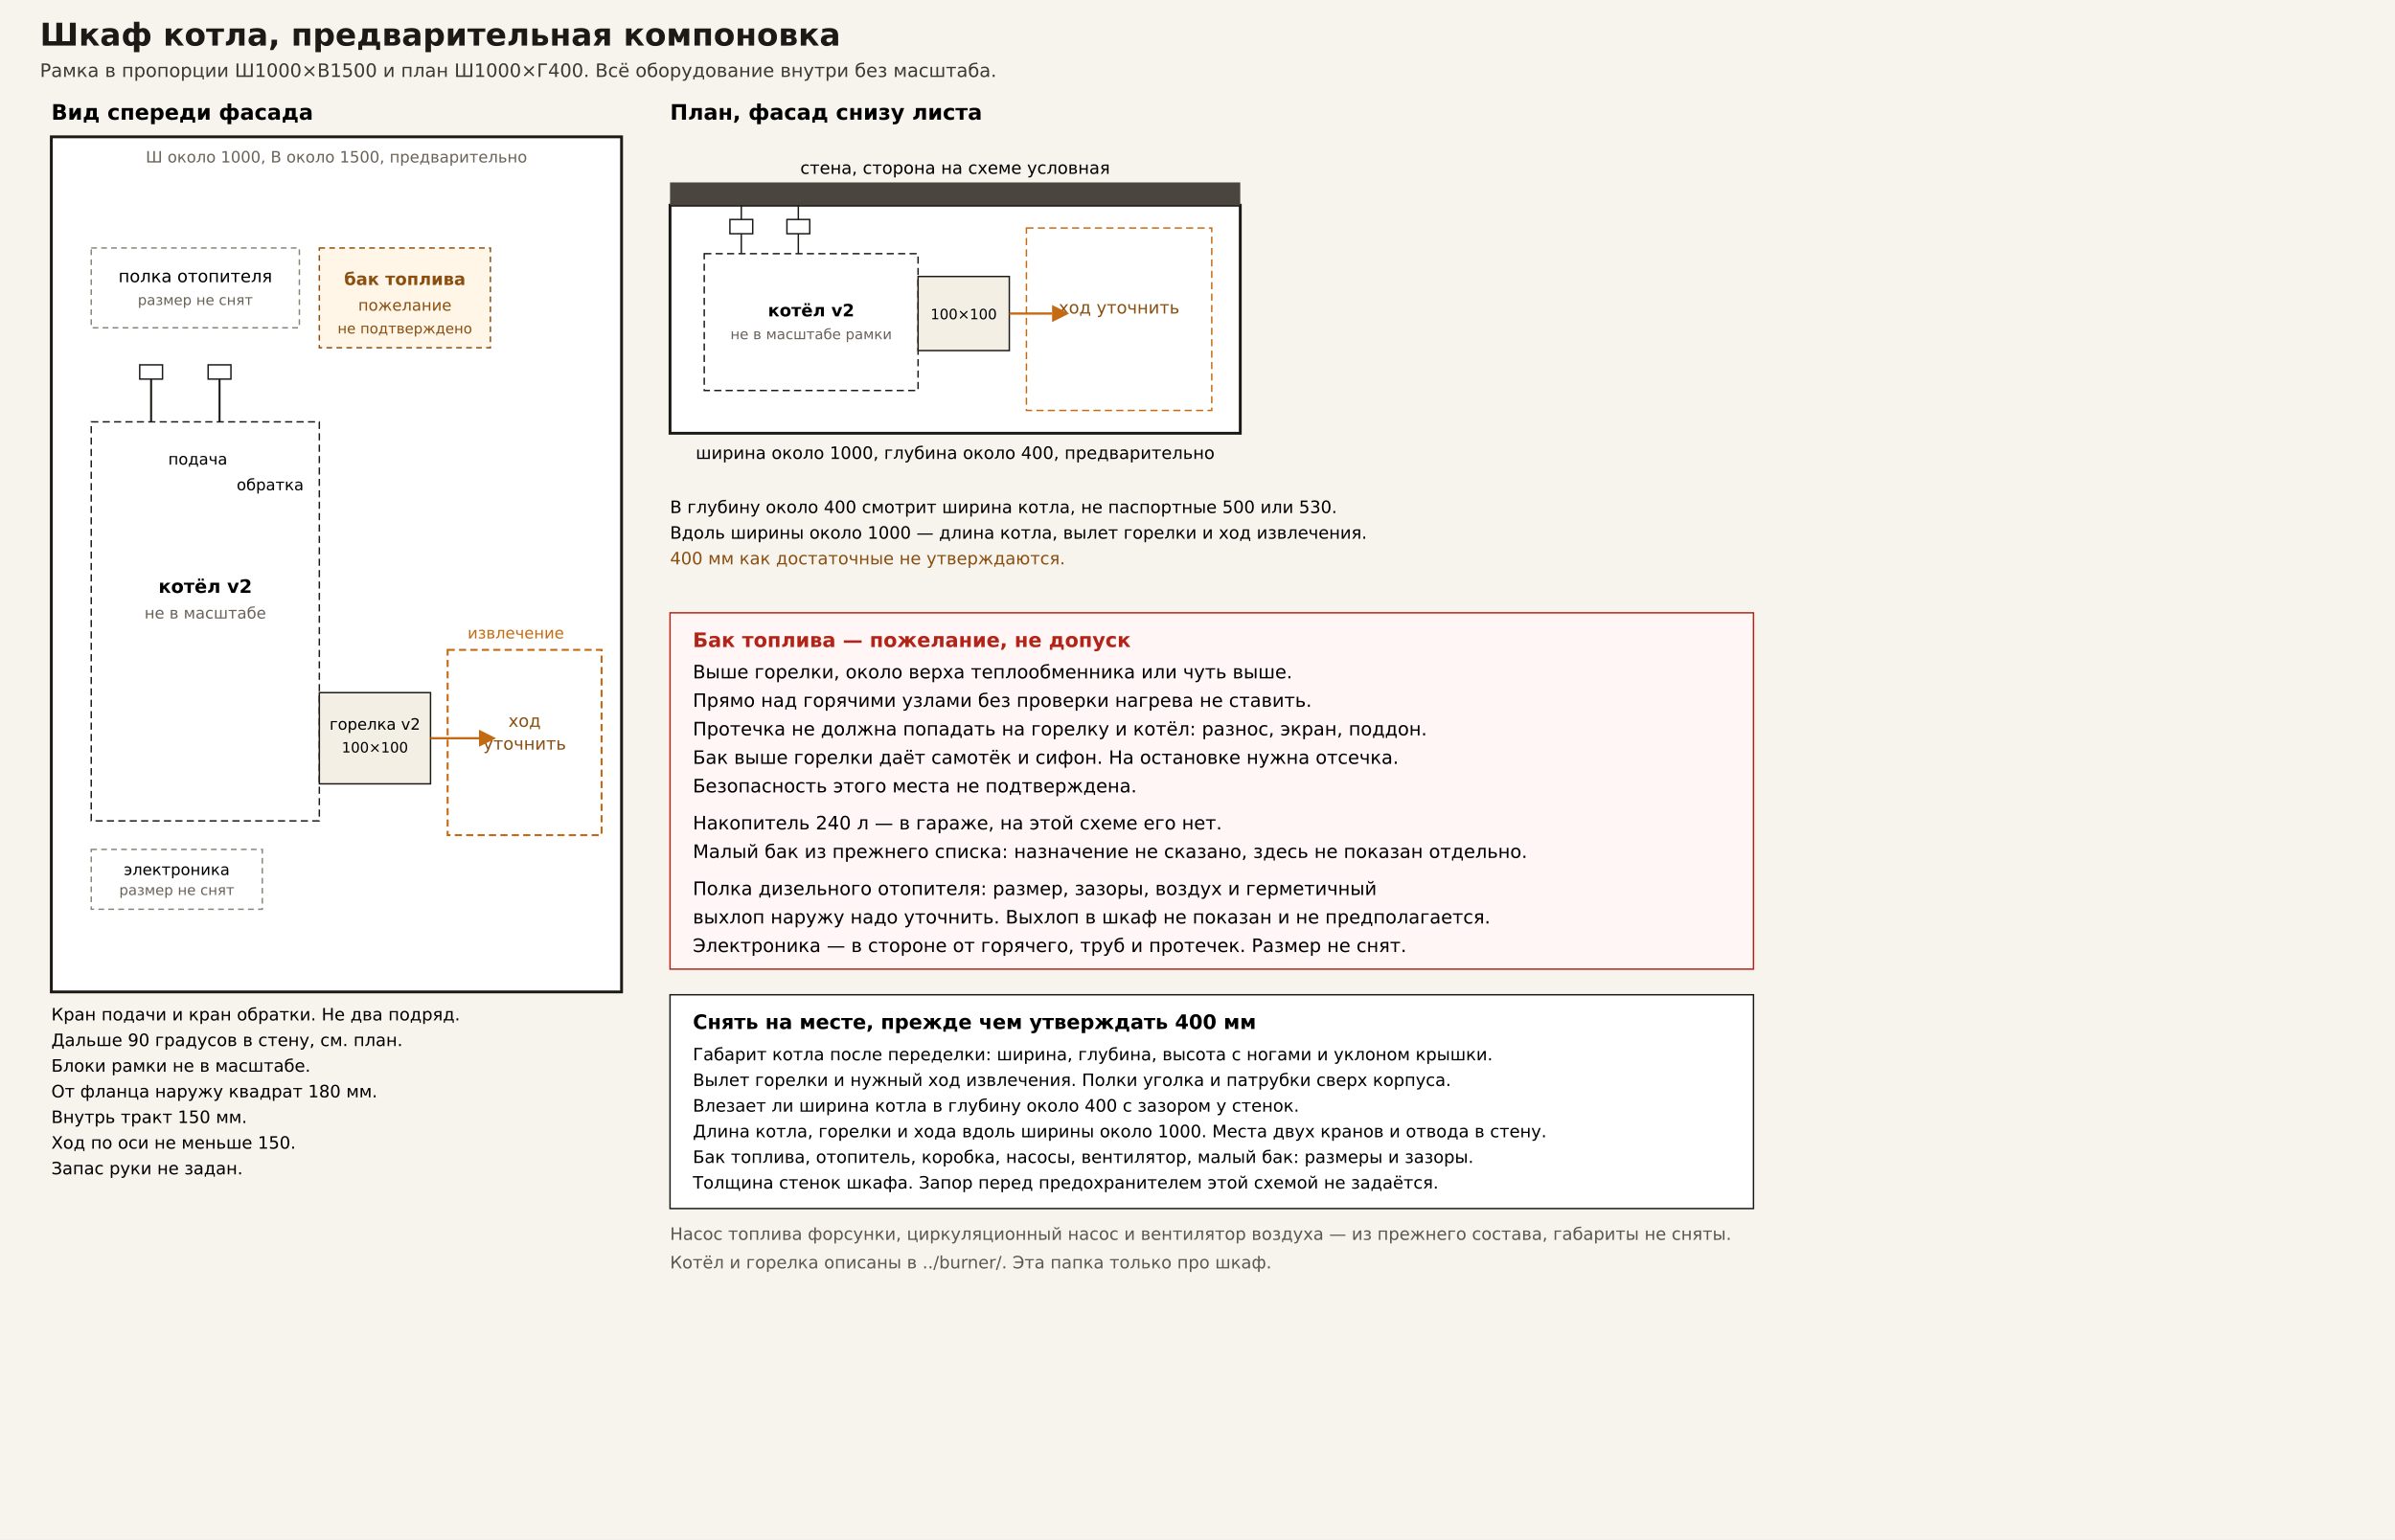
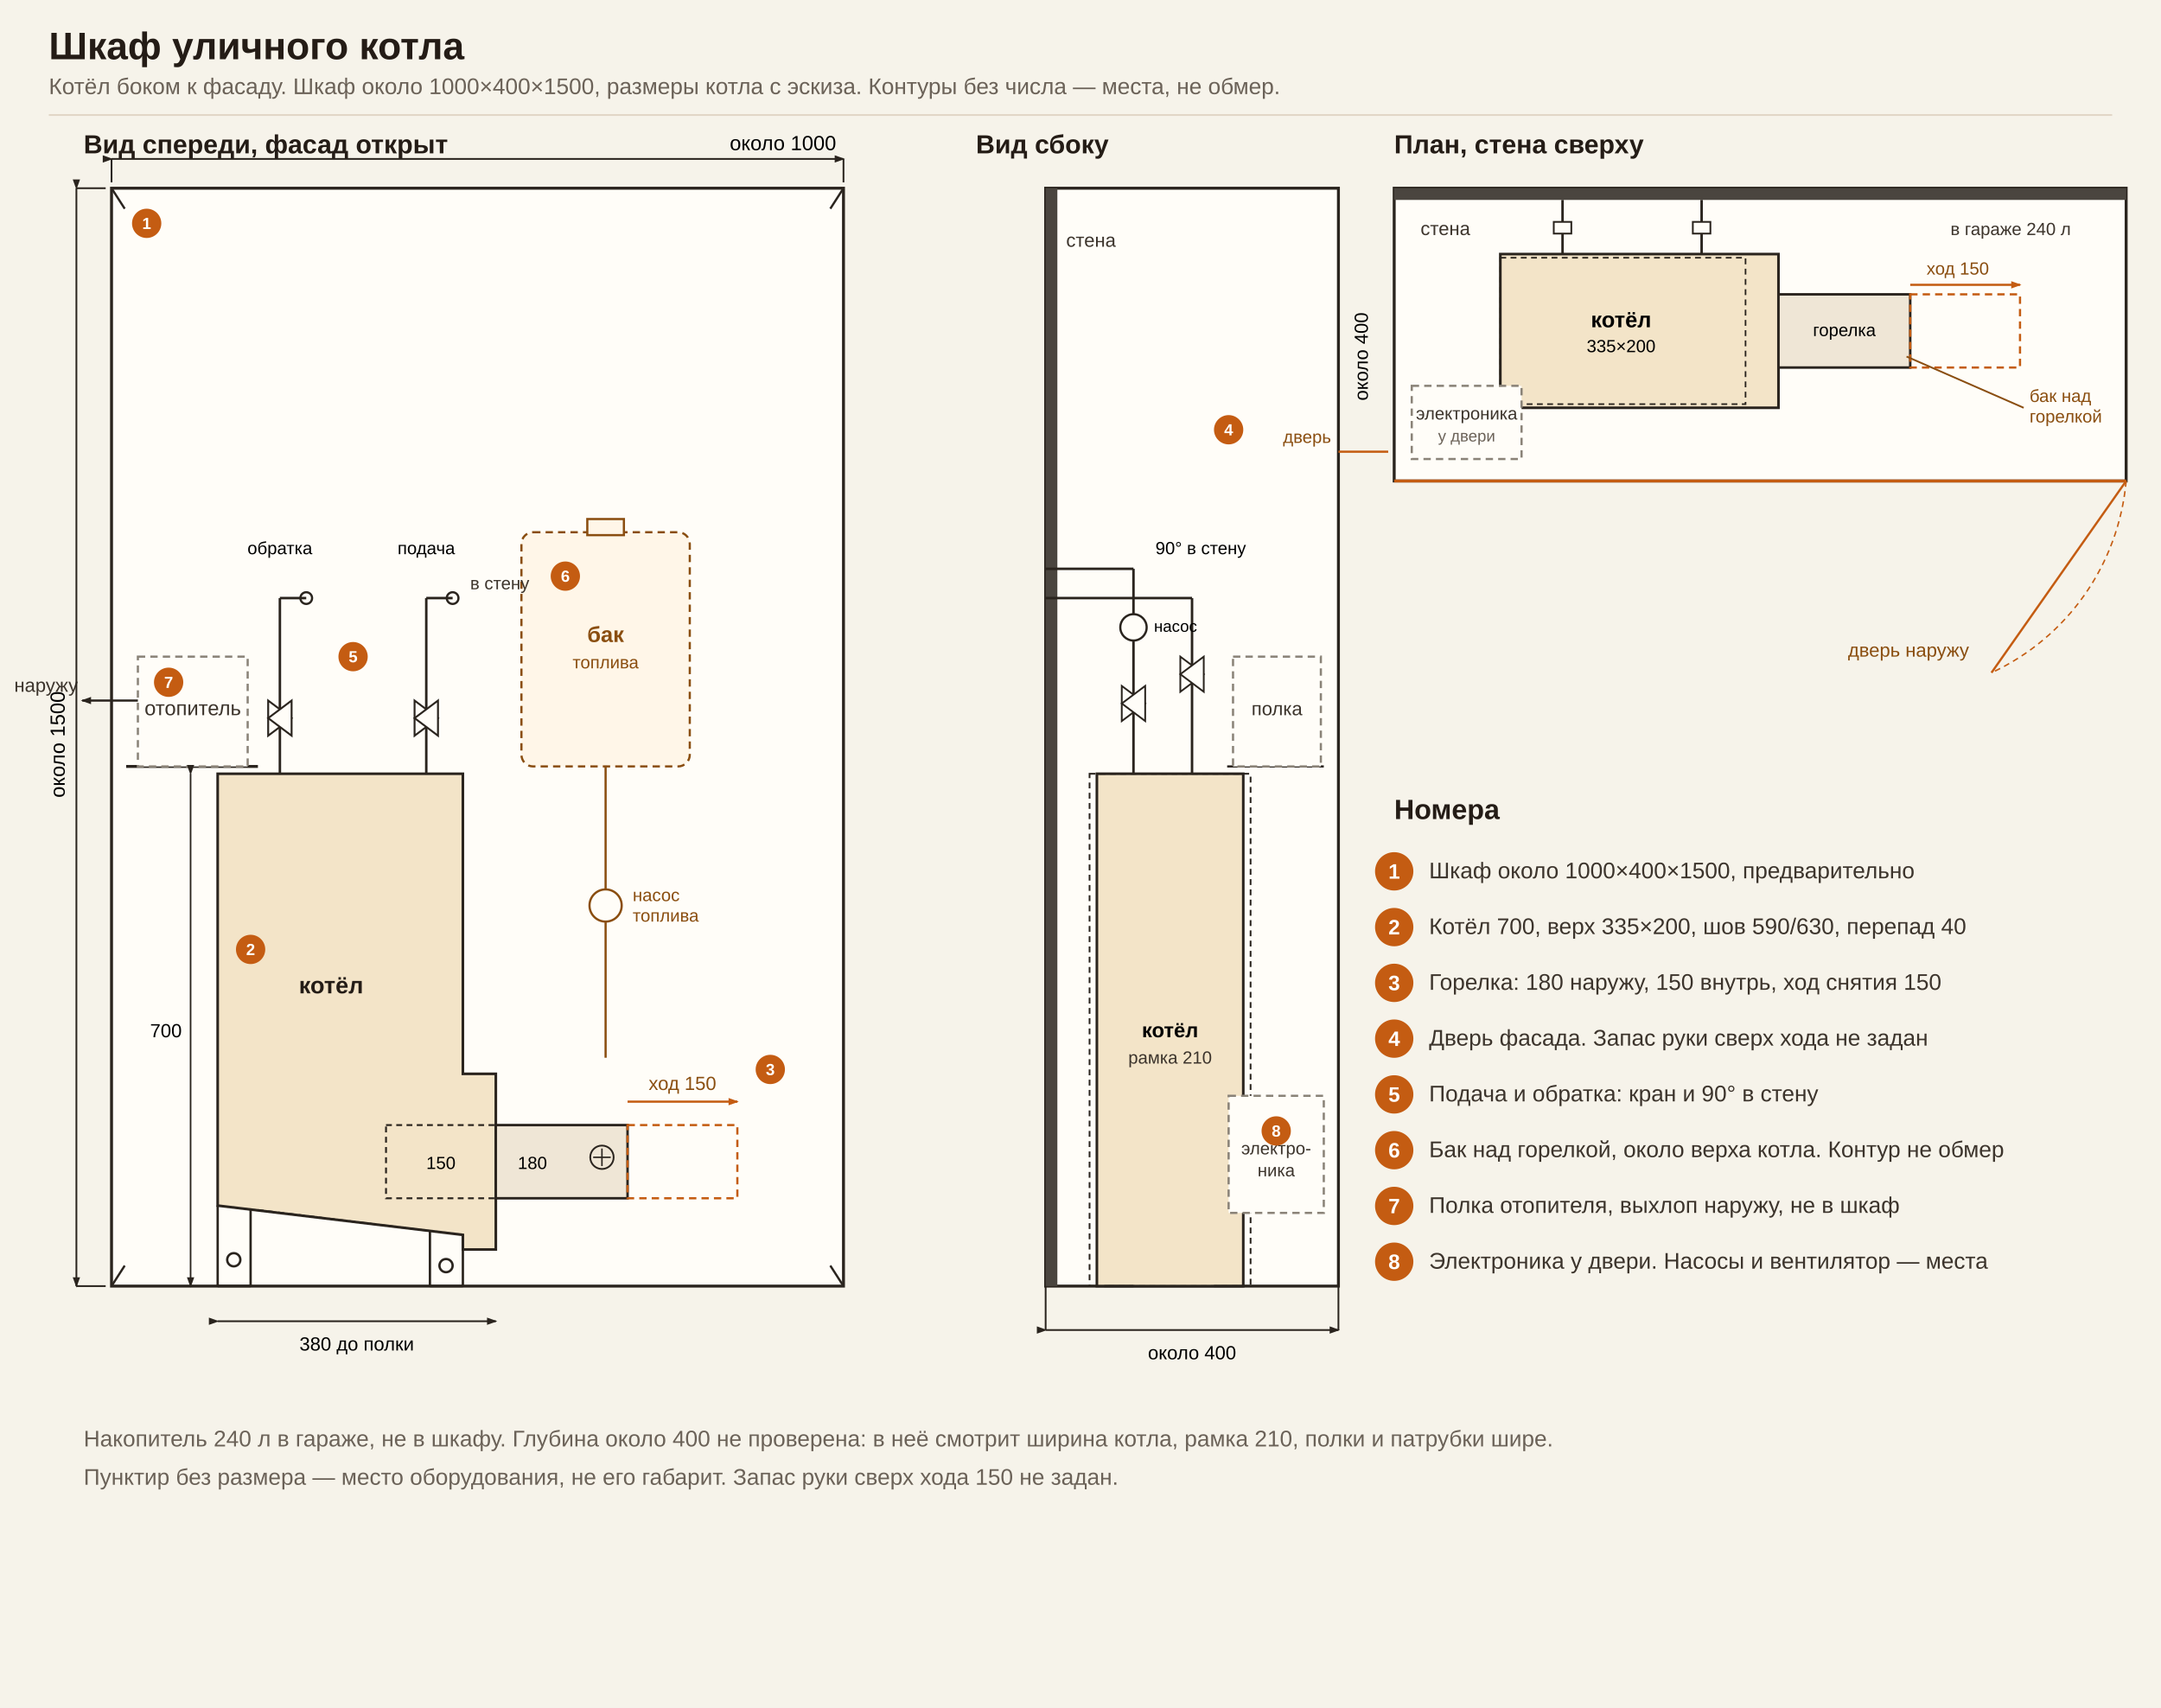
- <svg xmlns="http://www.w3.org/2000/svg" width="1680" height="1080" viewBox="0 0 1680 1080" font-family="DejaVu Sans, Liberation Sans, sans-serif">
-   <rect width="1680" height="1080" fill="#f7f4ee" />
-   <text x="28" y="32" font-size="22" font-weight="700" fill="#1c1916">Шкаф котла, предварительная компоновка</text>
-   <text x="28" y="54" font-size="13" fill="#3d3832">Рамка в пропорции Ш1000×В1500 и план Ш1000×Г400. Всё оборудование внутри без масштаба.</text>
-   <text x="36" y="84" font-size="15" font-weight="700">Вид спереди фасада</text>
-   <g transform="translate(36,96)">
-     <rect x="0" y="0" width="400" height="600" fill="#fff" stroke="#1c1916" stroke-width="2" />
-     <text x="200" y="18" text-anchor="middle" font-size="11" fill="#6a6258">Ш около 1000, В около 1500, предварительно</text>
-     <rect x="28" y="200" width="160" height="280" fill="none" stroke="#1c1916" stroke-dasharray="5 3" />
-     <text x="108" y="320" text-anchor="middle" font-size="13" font-weight="700">котёл v2</text>
-     <text x="108" y="338" text-anchor="middle" font-size="11" fill="#6a6258">не в масштабе</text>
-     <rect x="188" y="390" width="78" height="64" fill="#f4efe4" stroke="#1c1916" />
-     <text x="227" y="416" text-anchor="middle" font-size="11">горелка v2</text>
-     <text x="227" y="432" text-anchor="middle" font-size="10">100×100</text>
-     <rect x="278" y="360" width="108" height="130" fill="none" stroke="#c46a12" stroke-width="1.4" stroke-dasharray="5 3" />
-     <text x="332" y="414" text-anchor="middle" font-size="12" fill="#8a4e10">ход</text>
-     <text x="332" y="430" text-anchor="middle" font-size="12" fill="#8a4e10">уточнить</text>
-     <line x1="266" y1="422" x2="300" y2="422" stroke="#c46a12" stroke-width="1.6" />
-     <polygon points="300,416 312,422 300,428" fill="#c46a12" />
-     <text x="292" y="352" font-size="11" fill="#c46a12">извлечение</text>
-     <rect x="188" y="78" width="120" height="70" fill="#fff6e8" stroke="#8a4e10" stroke-dasharray="4 3" />
-     <text x="248" y="104" text-anchor="middle" font-size="12" font-weight="700" fill="#8a4e10">бак топлива</text>
-     <text x="248" y="122" text-anchor="middle" font-size="11" fill="#8a4e10">пожелание</text>
-     <text x="248" y="138" text-anchor="middle" font-size="10" fill="#8a4e10">не подтверждено</text>
-     <rect x="28" y="78" width="146" height="56" fill="#fff" stroke="#8a8378" stroke-dasharray="4 3" />
-     <text x="101" y="102" text-anchor="middle" font-size="12">полка отопителя</text>
-     <text x="101" y="118" text-anchor="middle" font-size="10" fill="#6a6258">размер не снят</text>
-     <line x1="70" y1="200" x2="70" y2="168" stroke="#1c1916" stroke-width="1.4" />
-     <line x1="118" y1="200" x2="118" y2="168" stroke="#1c1916" stroke-width="1.4" />
-     <rect x="62" y="160" width="16" height="10" fill="#fff" stroke="#1c1916" />
-     <rect x="110" y="160" width="16" height="10" fill="#fff" stroke="#1c1916" />
-     <text x="82" y="230" font-size="11">подача</text>
-     <text x="130" y="248" font-size="11">обратка</text>
-     <rect x="28" y="500" width="120" height="42" fill="#fff" stroke="#8a8378" stroke-dasharray="4 3" />
-     <text x="88" y="518" text-anchor="middle" font-size="11">электроника</text>
-     <text x="88" y="532" text-anchor="middle" font-size="10" fill="#6a6258">размер не снят</text>
-   </g>
-   <text x="36" y="716" font-size="12">Кран подачи и кран обратки. Не два подряд.</text>
-   <text x="36" y="734" font-size="12">Дальше 90 градусов в стену, см. план.</text>
-   <text x="36" y="752" font-size="12">Блоки рамки не в масштабе.</text>
-   <text x="36" y="770" font-size="12">От фланца наружу квадрат 180 мм.</text>
-   <text x="36" y="788" font-size="12">Внутрь тракт 150 мм.</text>
-   <text x="36" y="806" font-size="12">Ход по оси не меньше 150.</text>
-   <text x="36" y="824" font-size="12">Запас руки не задан.</text>
-   <text x="470" y="84" font-size="15" font-weight="700">План, фасад снизу листа</text>
-   <g transform="translate(470,108)">
-     <rect x="0" y="36" width="400" height="160" fill="#fff" stroke="#1c1916" stroke-width="2" />
-     <rect x="0" y="20" width="400" height="16" fill="#4a453f" />
-     <text x="200" y="14" text-anchor="middle" font-size="12">стена, сторона на схеме условная</text>
-     <rect x="24" y="70" width="150" height="96" fill="none" stroke="#1c1916" stroke-dasharray="5 3" />
-     <text x="99" y="114" text-anchor="middle" font-size="12" font-weight="700">котёл v2</text>
-     <text x="99" y="130" text-anchor="middle" font-size="10" fill="#6a6258">не в масштабе рамки</text>
-     <rect x="174" y="86" width="64" height="52" fill="#f4efe4" stroke="#1c1916" />
-     <text x="206" y="116" text-anchor="middle" font-size="10">100×100</text>
-     <rect x="250" y="52" width="130" height="128" fill="none" stroke="#c46a12" stroke-dasharray="5 3" />
-     <text x="315" y="112" text-anchor="middle" font-size="12" fill="#8a4e10">ход уточнить</text>
-     <line x1="238" y1="112" x2="268" y2="112" stroke="#c46a12" stroke-width="1.6" />
-     <polygon points="268,106 280,112 268,118" fill="#c46a12" />
-     <line x1="50" y1="70" x2="50" y2="36" stroke="#1c1916" />
-     <line x1="90" y1="70" x2="90" y2="36" stroke="#1c1916" />
-     <rect x="42" y="46" width="16" height="10" fill="#fff" stroke="#1c1916" />
-     <rect x="82" y="46" width="16" height="10" fill="#fff" stroke="#1c1916" />
-     <text x="200" y="214" text-anchor="middle" font-size="12">ширина около 1000, глубина около 400, предварительно</text>
-   </g>
-   <text x="470" y="360" font-size="12">В глубину около 400 смотрит ширина котла, не паспортные 500 или 530.</text>
-   <text x="470" y="378" font-size="12">Вдоль ширины около 1000 — длина котла, вылет горелки и ход извлечения.</text>
-   <text x="470" y="396" font-size="12" fill="#8a4e10">400 мм как достаточные не утверждаются.</text>
-   <g transform="translate(470,430)">
-     <rect width="760" height="250" fill="#fff6f5" stroke="#b42318" />
-     <text x="16" y="24" font-size="14" font-weight="700" fill="#b42318">Бак топлива — пожелание, не допуск</text>
-     <text x="16" y="46" font-size="13">Выше горелки, около верха теплообменника или чуть выше.</text>
-     <text x="16" y="66" font-size="13">Прямо над горячими узлами без проверки нагрева не ставить.</text>
-     <text x="16" y="86" font-size="13">Протечка не должна попадать на горелку и котёл: разнос, экран, поддон.</text>
-     <text x="16" y="106" font-size="13">Бак выше горелки даёт самотёк и сифон. На остановке нужна отсечка.</text>
-     <text x="16" y="126" font-size="13">Безопасность этого места не подтверждена.</text>
-     <text x="16" y="152" font-size="13">Накопитель 240 л — в гараже, на этой схеме его нет.</text>
-     <text x="16" y="172" font-size="13">Малый бак из прежнего списка: назначение не сказано, здесь не показан отдельно.</text>
-     <text x="16" y="198" font-size="13">Полка дизельного отопителя: размер, зазоры, воздух и герметичный</text>
-     <text x="16" y="218" font-size="13">выхлоп наружу надо уточнить. Выхлоп в шкаф не показан и не предполагается.</text>
-     <text x="16" y="238" font-size="13">Электроника — в стороне от горячего, труб и протечек. Размер не снят.</text>
-   </g>
-   <g transform="translate(470,698)">
-     <rect width="760" height="150" fill="#fff" stroke="#1c1916" />
-     <text x="16" y="24" font-size="14" font-weight="700">Снять на месте, прежде чем утверждать 400 мм</text>
-     <text x="16" y="46" font-size="12">Габарит котла после переделки: ширина, глубина, высота с ногами и уклоном крышки.</text>
-     <text x="16" y="64" font-size="12">Вылет горелки и нужный ход извлечения. Полки уголка и патрубки сверх корпуса.</text>
-     <text x="16" y="82" font-size="12">Влезает ли ширина котла в глубину около 400 с зазором у стенок.</text>
-     <text x="16" y="100" font-size="12">Длина котла, горелки и хода вдоль ширины около 1000. Места двух кранов и отвода в стену.</text>
-     <text x="16" y="118" font-size="12">Бак топлива, отопитель, коробка, насосы, вентилятор, малый бак: размеры и зазоры.</text>
-     <text x="16" y="136" font-size="12">Толщина стенок шкафа. Запор перед предохранителем этой схемой не задаётся.</text>
-   </g>
-   <text x="470" y="870" font-size="12" fill="#5c564e">Насос топлива форсунки, циркуляционный насос и вентилятор воздуха — из прежнего состава, габариты не сняты.</text>
-   <text x="470" y="890" font-size="12" fill="#5c564e">Котёл и горелка описаны в ../burner/. Эта папка только про шкаф.</text>
+ <svg xmlns="http://www.w3.org/2000/svg" width="1240" height="980" viewBox="0 0 1240 980" font-family="Liberation Sans, DejaVu Sans, sans-serif">
+   <rect width="1240" height="980" fill="#f6f3ea" />
+   <defs>
+     <marker id="ah" markerUnits="userSpaceOnUse" markerWidth="14" markerHeight="10" refX="12" refY="5" orient="auto">
+       <path d="M0 0 L14 5 L0 10 Z" fill="#2a241e" />
+     </marker>
+     <marker id="ao" markerUnits="userSpaceOnUse" markerWidth="14" markerHeight="10" refX="12" refY="5" orient="auto">
+       <path d="M0 0 L14 5 L0 10 Z" fill="#c45c12" />
+     </marker>
+   </defs>
+   <text x="28" y="34" font-size="22" font-weight="700" fill="#241c16">Шкаф уличного котла</text>
+   <text x="28" y="54" font-size="13" fill="#6b6258">Котёл боком к фасаду. Шкаф около 1000×400×1500, размеры котла с эскиза. Контуры без числа — места, не обмер.</text>
+   <line x1="28" y1="66" x2="1212" y2="66" stroke="#e0d6c6" stroke-width="1" />
+   <text x="48" y="88" font-size="15" font-weight="700" fill="#241c16">Вид спереди, фасад открыт</text>
+   <g transform="translate(64,108) scale(0.42)">
+     <rect x="0" y="0" width="1000" height="1500" fill="#fffdf8" stroke="#2a241e" stroke-width="4" />
+     <line x1="0" y1="0" x2="18" y2="28" stroke="#2a241e" stroke-width="3" />
+     <line x1="1000" y1="0" x2="982" y2="28" stroke="#2a241e" stroke-width="3" />
+     <line x1="0" y1="1500" x2="18" y2="1472" stroke="#2a241e" stroke-width="3" />
+     <line x1="1000" y1="1500" x2="982" y2="1472" stroke="#2a241e" stroke-width="3" />
+     <line x1="20" y1="790" x2="200" y2="790" stroke="#2a241e" stroke-width="4" />
+     <rect x="36" y="640" width="150" height="150" fill="#fffdf8" stroke="#8a8378" stroke-width="3" stroke-dasharray="10 7" />
+     <text x="111" y="720" text-anchor="middle" font-size="28" fill="#3c342c">отопитель</text>
+     <line x1="36" y1="700" x2="-40" y2="700" stroke="#2a241e" stroke-width="3" marker-end="url(#ah)" />
+     <text x="-46" y="688" text-anchor="end" font-size="26" fill="#3c342c">наружу</text>
+     <rect x="560" y="470" width="230" height="320" rx="16" fill="#fff6e8" stroke="#8a4e10" stroke-width="3" stroke-dasharray="10 7" />
+     <rect x="650" y="452" width="50" height="22" fill="#fff6e8" stroke="#8a4e10" stroke-width="3" />
+     <text x="675" y="620" text-anchor="middle" font-size="30" fill="#8a4e10" font-weight="700">бак</text>
+     <text x="675" y="656" text-anchor="middle" font-size="24" fill="#8a4e10">топлива</text>
+     <line x1="675" y1="790" x2="675" y2="1188" stroke="#8a4e10" stroke-width="3" />
+     <circle cx="675" cy="980" r="22" fill="#fffdf8" stroke="#8a4e10" stroke-width="3" />
+     <text x="712" y="974" font-size="24" fill="#8a4e10">насос</text>
+     <text x="712" y="1002" font-size="24" fill="#8a4e10">топлива</text>
+     <path fill="#f3e4c8" stroke="#2a241e" stroke-width="3.6" d="M 145 800 H 480 V 1210 H 525 V 1450 H 480 V 1430 L 145 1390 Z" />
+     <g fill="none" stroke="#2a241e" stroke-width="3.2">
+       <line x1="145" y1="1500" x2="190" y2="1500" />
+       <line x1="145" y1="1500" x2="145" y2="1390" />
+       <line x1="190" y1="1500" x2="190" y2="1395" />
+       <circle cx="167" cy="1464" r="9" />
+       <line x1="435" y1="1500" x2="480" y2="1500" />
+       <line x1="435" y1="1500" x2="435" y2="1425" />
+       <line x1="480" y1="1500" x2="480" y2="1430" />
+       <circle cx="457" cy="1472" r="9" />
+     </g>
+     <line x1="200" y1="1396" x2="430" y2="1424" stroke="#2a241e" stroke-width="2.4" stroke-dasharray="8 6" />
+     <rect x="375" y="1280" width="150" height="100" fill="none" stroke="#2a241e" stroke-width="2.6" stroke-dasharray="8 6" />
+     <text x="450" y="1340" text-anchor="middle" font-size="24">150</text>
+     <text x="300" y="1100" text-anchor="middle" font-size="32" fill="#241c16" font-weight="700">котёл</text>
+     <line x1="230" y1="800" x2="230" y2="560" stroke="#2a241e" stroke-width="3.4" />
+     <line x1="430" y1="800" x2="430" y2="560" stroke="#2a241e" stroke-width="3.4" />
+     <path d="M214 700 L246 724 L214 748 Z" fill="#fffdf8" stroke="#2a241e" stroke-width="2.6" />
+     <path d="M246 700 L214 724 L246 748 Z" fill="#fffdf8" stroke="#2a241e" stroke-width="2.6" />
+     <path d="M414 700 L446 724 L414 748 Z" fill="#fffdf8" stroke="#2a241e" stroke-width="2.6" />
+     <path d="M446 700 L414 724 L446 748 Z" fill="#fffdf8" stroke="#2a241e" stroke-width="2.6" />
+     <path d="M230 560 H266" fill="none" stroke="#2a241e" stroke-width="3.4" />
+     <path d="M430 560 H466" fill="none" stroke="#2a241e" stroke-width="3.4" />
+     <circle cx="266" cy="560" r="8" fill="none" stroke="#2a241e" stroke-width="3" />
+     <circle cx="466" cy="560" r="8" fill="none" stroke="#2a241e" stroke-width="3" />
+     <text x="230" y="500" text-anchor="middle" font-size="24">обратка</text>
+     <text x="430" y="500" text-anchor="middle" font-size="24">подача</text>
+     <text x="490" y="548" font-size="24" fill="#3c342c">в стену</text>
+     <rect x="525" y="1280" width="180" height="100" fill="#efe6d6" stroke="#2a241e" stroke-width="3.4" />
+     <rect x="705" y="1280" width="150" height="100" fill="none" stroke="#c45c12" stroke-width="3" stroke-dasharray="10 7" />
+     <line x1="705" y1="1248" x2="855" y2="1248" stroke="#c45c12" stroke-width="3" marker-end="url(#ao)" />
+     <text x="780" y="1232" text-anchor="middle" font-size="26" fill="#8a4e10">ход 150</text>
+     <text x="575" y="1340" text-anchor="middle" font-size="24">180</text>
+     <circle cx="670" cy="1324" r="16" fill="none" stroke="#2a241e" stroke-width="2.4" />
+     <line x1="658" y1="1324" x2="682" y2="1324" stroke="#2a241e" stroke-width="2" />
+     <line x1="670" y1="1312" x2="670" y2="1336" stroke="#2a241e" stroke-width="2" />
+     <g fill="none" stroke="#2a241e" stroke-width="2.4" marker-start="url(#ah)" marker-end="url(#ah)">
+       <line x1="145" y1="1548" x2="525" y2="1548" />
+     </g>
+     <text x="335" y="1588" text-anchor="middle" font-size="26">380 до полки</text>
+     <g fill="none" stroke="#2a241e" stroke-width="2.4" marker-start="url(#ah)" marker-end="url(#ah)">
+       <line x1="-48" y1="0" x2="-48" y2="1500" />
+     </g>
+     <line x1="-48" y1="0" x2="-8" y2="0" stroke="#2a241e" stroke-width="2.4" />
+     <line x1="-48" y1="1500" x2="-8" y2="1500" stroke="#2a241e" stroke-width="2.4" />
+     <text x="-64" y="760" text-anchor="middle" font-size="28" transform="rotate(-90 -64 760)">около 1500</text>
+     <g fill="none" stroke="#2a241e" stroke-width="2.4" marker-start="url(#ah)" marker-end="url(#ah)">
+       <line x1="0" y1="-40" x2="1000" y2="-40" />
+     </g>
+     <line x1="0" y1="-40" x2="0" y2="-8" stroke="#2a241e" stroke-width="2.4" />
+     <line x1="1000" y1="-40" x2="1000" y2="-8" stroke="#2a241e" stroke-width="2.4" />
+     <text x="990" y="-52" text-anchor="end" font-size="28">около 1000</text>
+     <g fill="none" stroke="#2a241e" stroke-width="2.2" marker-start="url(#ah)" marker-end="url(#ah)">
+       <line x1="108" y1="800" x2="108" y2="1500" />
+     </g>
+     <text x="96" y="1160" text-anchor="end" font-size="26">700</text>
+     <g font-weight="700" fill="#fff" font-size="22" text-anchor="middle">
+       <g transform="translate(48,48)">
+         <circle r="20" fill="#c45c12" />
+         <text dy="0.35em">1</text>
+       </g>
+       <g transform="translate(190,1040)">
+         <circle r="20" fill="#c45c12" />
+         <text dy="0.35em">2</text>
+       </g>
+       <g transform="translate(900,1204)">
+         <circle r="20" fill="#c45c12" />
+         <text dy="0.35em">3</text>
+       </g>
+       <g transform="translate(330,640)">
+         <circle r="20" fill="#c45c12" />
+         <text dy="0.35em">5</text>
+       </g>
+       <g transform="translate(620,530)">
+         <circle r="20" fill="#c45c12" />
+         <text dy="0.35em">6</text>
+       </g>
+       <g transform="translate(78,675)">
+         <circle r="20" fill="#c45c12" />
+         <text dy="0.35em">7</text>
+       </g>
+     </g>
+   </g>
+   <text x="560" y="88" font-size="15" font-weight="700" fill="#241c16">Вид сбоку</text>
+   <g transform="translate(600,108) scale(0.42)">
+     <rect x="0" y="0" width="400" height="1500" fill="#fffdf8" stroke="#2a241e" stroke-width="4" />
+     <rect x="0" y="0" width="16" height="1500" fill="#4a453f" />
+     <text x="28" y="80" font-size="26" fill="#3c342c">стена</text>
+     <line x1="248" y1="790" x2="380" y2="790" stroke="#2a241e" stroke-width="3" />
+     <rect x="256" y="640" width="120" height="150" fill="#fffdf8" stroke="#8a8378" stroke-width="3" stroke-dasharray="10 7" />
+     <text x="316" y="720" text-anchor="middle" font-size="26" fill="#3c342c">полка</text>
+     <rect x="70" y="800" width="200" height="700" fill="#f3e4c8" stroke="#2a241e" stroke-width="3.6" />
+     <rect x="60" y="800" width="220" height="700" fill="none" stroke="#2a241e" stroke-width="2.4" stroke-dasharray="8 6" />
+     <line x1="80" y1="1500" x2="120" y2="1500" stroke="#2a241e" stroke-width="3" />
+     <line x1="230" y1="1500" x2="270" y2="1500" stroke="#2a241e" stroke-width="3" />
+     <text x="170" y="1160" text-anchor="middle" font-size="28" font-weight="700">котёл</text>
+     <text x="170" y="1196" text-anchor="middle" font-size="24" fill="#3c342c">рамка 210</text>
+     <line x1="120" y1="800" x2="120" y2="520" stroke="#2a241e" stroke-width="3.4" />
+     <line x1="200" y1="800" x2="200" y2="560" stroke="#2a241e" stroke-width="3.4" />
+     <path d="M104 680 L136 704 L104 728 Z" fill="#fffdf8" stroke="#2a241e" stroke-width="2.4" />
+     <path d="M136 680 L104 704 L136 728 Z" fill="#fffdf8" stroke="#2a241e" stroke-width="2.4" />
+     <path d="M184 640 L216 664 L184 688 Z" fill="#fffdf8" stroke="#2a241e" stroke-width="2.4" />
+     <path d="M216 640 L184 664 L216 688 Z" fill="#fffdf8" stroke="#2a241e" stroke-width="2.4" />
+     <circle cx="120" cy="600" r="18" fill="#fffdf8" stroke="#2a241e" stroke-width="3" />
+     <text x="148" y="606" font-size="22">насос</text>
+     <line x1="120" y1="520" x2="0" y2="520" stroke="#2a241e" stroke-width="3.4" />
+     <line x1="200" y1="560" x2="0" y2="560" stroke="#2a241e" stroke-width="3.4" />
+     <text x="150" y="500" font-size="24">90° в стену</text>
+     <rect x="250" y="1240" width="130" height="160" fill="#fffdf8" stroke="#8a8378" stroke-width="3" stroke-dasharray="10 7" />
+     <text x="315" y="1320" text-anchor="middle" font-size="24" fill="#3c342c">электро-</text>
+     <text x="315" y="1350" text-anchor="middle" font-size="24" fill="#3c342c">ника</text>
+     <line x1="400" y1="360" x2="468" y2="360" stroke="#c45c12" stroke-width="3" />
+     <text x="390" y="348" text-anchor="end" font-size="24" fill="#8a4e10">дверь</text>
+     <g fill="none" stroke="#2a241e" stroke-width="2.4" marker-start="url(#ah)" marker-end="url(#ah)">
+       <line x1="0" y1="1560" x2="400" y2="1560" />
+     </g>
+     <line x1="0" y1="1500" x2="0" y2="1560" stroke="#2a241e" stroke-width="2.4" />
+     <line x1="400" y1="1500" x2="400" y2="1560" stroke="#2a241e" stroke-width="2.4" />
+     <text x="200" y="1600" text-anchor="middle" font-size="26">около 400</text>
+     <g font-weight="700" fill="#fff" font-size="22" text-anchor="middle">
+       <g transform="translate(250,330)">
+         <circle r="20" fill="#c45c12" />
+         <text dy="0.35em">4</text>
+       </g>
+       <g transform="translate(315,1288)">
+         <circle r="20" fill="#c45c12" />
+         <text dy="0.35em">8</text>
+       </g>
+     </g>
+   </g>
+   <text x="800" y="88" font-size="15" font-weight="700" fill="#241c16">План, стена сверху</text>
+   <g transform="translate(800,108) scale(0.42)">
+     <rect x="0" y="0" width="1000" height="400" fill="#fffdf8" stroke="#2a241e" stroke-width="4" />
+     <rect x="0" y="0" width="1000" height="16" fill="#4a453f" />
+     <text x="500" y="48" text-anchor="middle" font-size="26" fill="#fffdf8"> </text>
+     <text x="36" y="64" font-size="26" fill="#3c342c">стена</text>
+     <text x="760" y="64" font-size="24" fill="#3c342c">в гараже 240 л</text>
+     <rect x="145" y="90" width="380" height="210" fill="#f3e4c8" stroke="#2a241e" stroke-width="3.6" />
+     <rect x="145" y="95" width="335" height="200" fill="none" stroke="#2a241e" stroke-width="2.2" stroke-dasharray="8 6" />
+     <text x="310" y="190" text-anchor="middle" font-size="30" font-weight="700">котёл</text>
+     <text x="310" y="224" text-anchor="middle" font-size="24">335×200</text>
+     <rect x="525" y="145" width="180" height="100" fill="#efe6d6" stroke="#2a241e" stroke-width="3.4" />
+     <text x="615" y="202" text-anchor="middle" font-size="24">горелка</text>
+     <rect x="705" y="145" width="150" height="100" fill="none" stroke="#c45c12" stroke-width="3" stroke-dasharray="10 7" />
+     <line x1="705" y1="132" x2="855" y2="132" stroke="#c45c12" stroke-width="3" marker-end="url(#ao)" />
+     <text x="770" y="118" text-anchor="middle" font-size="24" fill="#8a4e10">ход 150</text>
+     <line x1="860" y1="300" x2="700" y2="230" stroke="#8a4e10" stroke-width="2.4" />
+     <text x="868" y="292" font-size="24" fill="#8a4e10">бак над</text>
+     <text x="868" y="320" font-size="24" fill="#8a4e10">горелкой</text>
+     <line x1="230" y1="90" x2="230" y2="16" stroke="#2a241e" stroke-width="3.4" />
+     <line x1="420" y1="90" x2="420" y2="16" stroke="#2a241e" stroke-width="3.4" />
+     <rect x="218" y="46" width="24" height="16" fill="#fffdf8" stroke="#2a241e" stroke-width="2.4" />
+     <rect x="408" y="46" width="24" height="16" fill="#fffdf8" stroke="#2a241e" stroke-width="2.4" />
+     <rect x="24" y="270" width="150" height="100" fill="#fffdf8" stroke="#8a8378" stroke-width="3" stroke-dasharray="10 7" />
+     <text x="99" y="316" text-anchor="middle" font-size="24" fill="#3c342c">электроника</text>
+     <text x="99" y="346" text-anchor="middle" font-size="22" fill="#6b6258">у двери</text>
+     <line x1="0" y1="400" x2="1000" y2="400" stroke="#c45c12" stroke-width="4" />
+     <path d="M1000 400 L816 662" fill="none" stroke="#c45c12" stroke-width="3" />
+     <path d="M1000 400 A320 320 0 0 1 816 662" fill="none" stroke="#c45c12" stroke-width="2" stroke-dasharray="8 6" />
+     <text x="620" y="640" font-size="26" fill="#8a4e10">дверь наружу</text>
+     <text x="-36" y="230" text-anchor="middle" font-size="26" transform="rotate(-90 -36 230)">около 400</text>
+   </g>
+   <text x="800" y="470" font-size="16" font-weight="700" fill="#241c16">Номера</text>
+   <g font-size="13" fill="#3c342c">
+     <g transform="translate(800,500)">
+       <circle r="11" fill="#c45c12" />
+       <text fill="#fff" font-size="12" font-weight="700" text-anchor="middle" dy="0.35em">1</text>
+       <text x="20" y="4">Шкаф около 1000×400×1500, предварительно</text>
+     </g>
+     <g transform="translate(800,532)">
+       <circle r="11" fill="#c45c12" />
+       <text fill="#fff" font-size="12" font-weight="700" text-anchor="middle" dy="0.35em">2</text>
+       <text x="20" y="4">Котёл 700, верх 335×200, шов 590/630, перепад 40</text>
+     </g>
+     <g transform="translate(800,564)">
+       <circle r="11" fill="#c45c12" />
+       <text fill="#fff" font-size="12" font-weight="700" text-anchor="middle" dy="0.35em">3</text>
+       <text x="20" y="4">Горелка: 180 наружу, 150 внутрь, ход снятия 150</text>
+     </g>
+     <g transform="translate(800,596)">
+       <circle r="11" fill="#c45c12" />
+       <text fill="#fff" font-size="12" font-weight="700" text-anchor="middle" dy="0.35em">4</text>
+       <text x="20" y="4">Дверь фасада. Запас руки сверх хода не задан</text>
+     </g>
+     <g transform="translate(800,628)">
+       <circle r="11" fill="#c45c12" />
+       <text fill="#fff" font-size="12" font-weight="700" text-anchor="middle" dy="0.35em">5</text>
+       <text x="20" y="4">Подача и обратка: кран и 90° в стену</text>
+     </g>
+     <g transform="translate(800,660)">
+       <circle r="11" fill="#c45c12" />
+       <text fill="#fff" font-size="12" font-weight="700" text-anchor="middle" dy="0.35em">6</text>
+       <text x="20" y="4">Бак над горелкой, около верха котла. Контур не обмер</text>
+     </g>
+     <g transform="translate(800,692)">
+       <circle r="11" fill="#c45c12" />
+       <text fill="#fff" font-size="12" font-weight="700" text-anchor="middle" dy="0.35em">7</text>
+       <text x="20" y="4">Полка отопителя, выхлоп наружу, не в шкаф</text>
+     </g>
+     <g transform="translate(800,724)">
+       <circle r="11" fill="#c45c12" />
+       <text fill="#fff" font-size="12" font-weight="700" text-anchor="middle" dy="0.35em">8</text>
+       <text x="20" y="4">Электроника у двери. Насосы и вентилятор — места</text>
+     </g>
+   </g>
+   <text x="48" y="830" font-size="13" fill="#6b6258">Накопитель 240 л в гараже, не в шкафу. Глубина около 400 не проверена: в неё смотрит ширина котла, рамка 210, полки и патрубки шире.</text>
+   <text x="48" y="852" font-size="13" fill="#6b6258">Пунктир без размера — место оборудования, не его габарит. Запас руки сверх хода 150 не задан.</text>
</svg>
